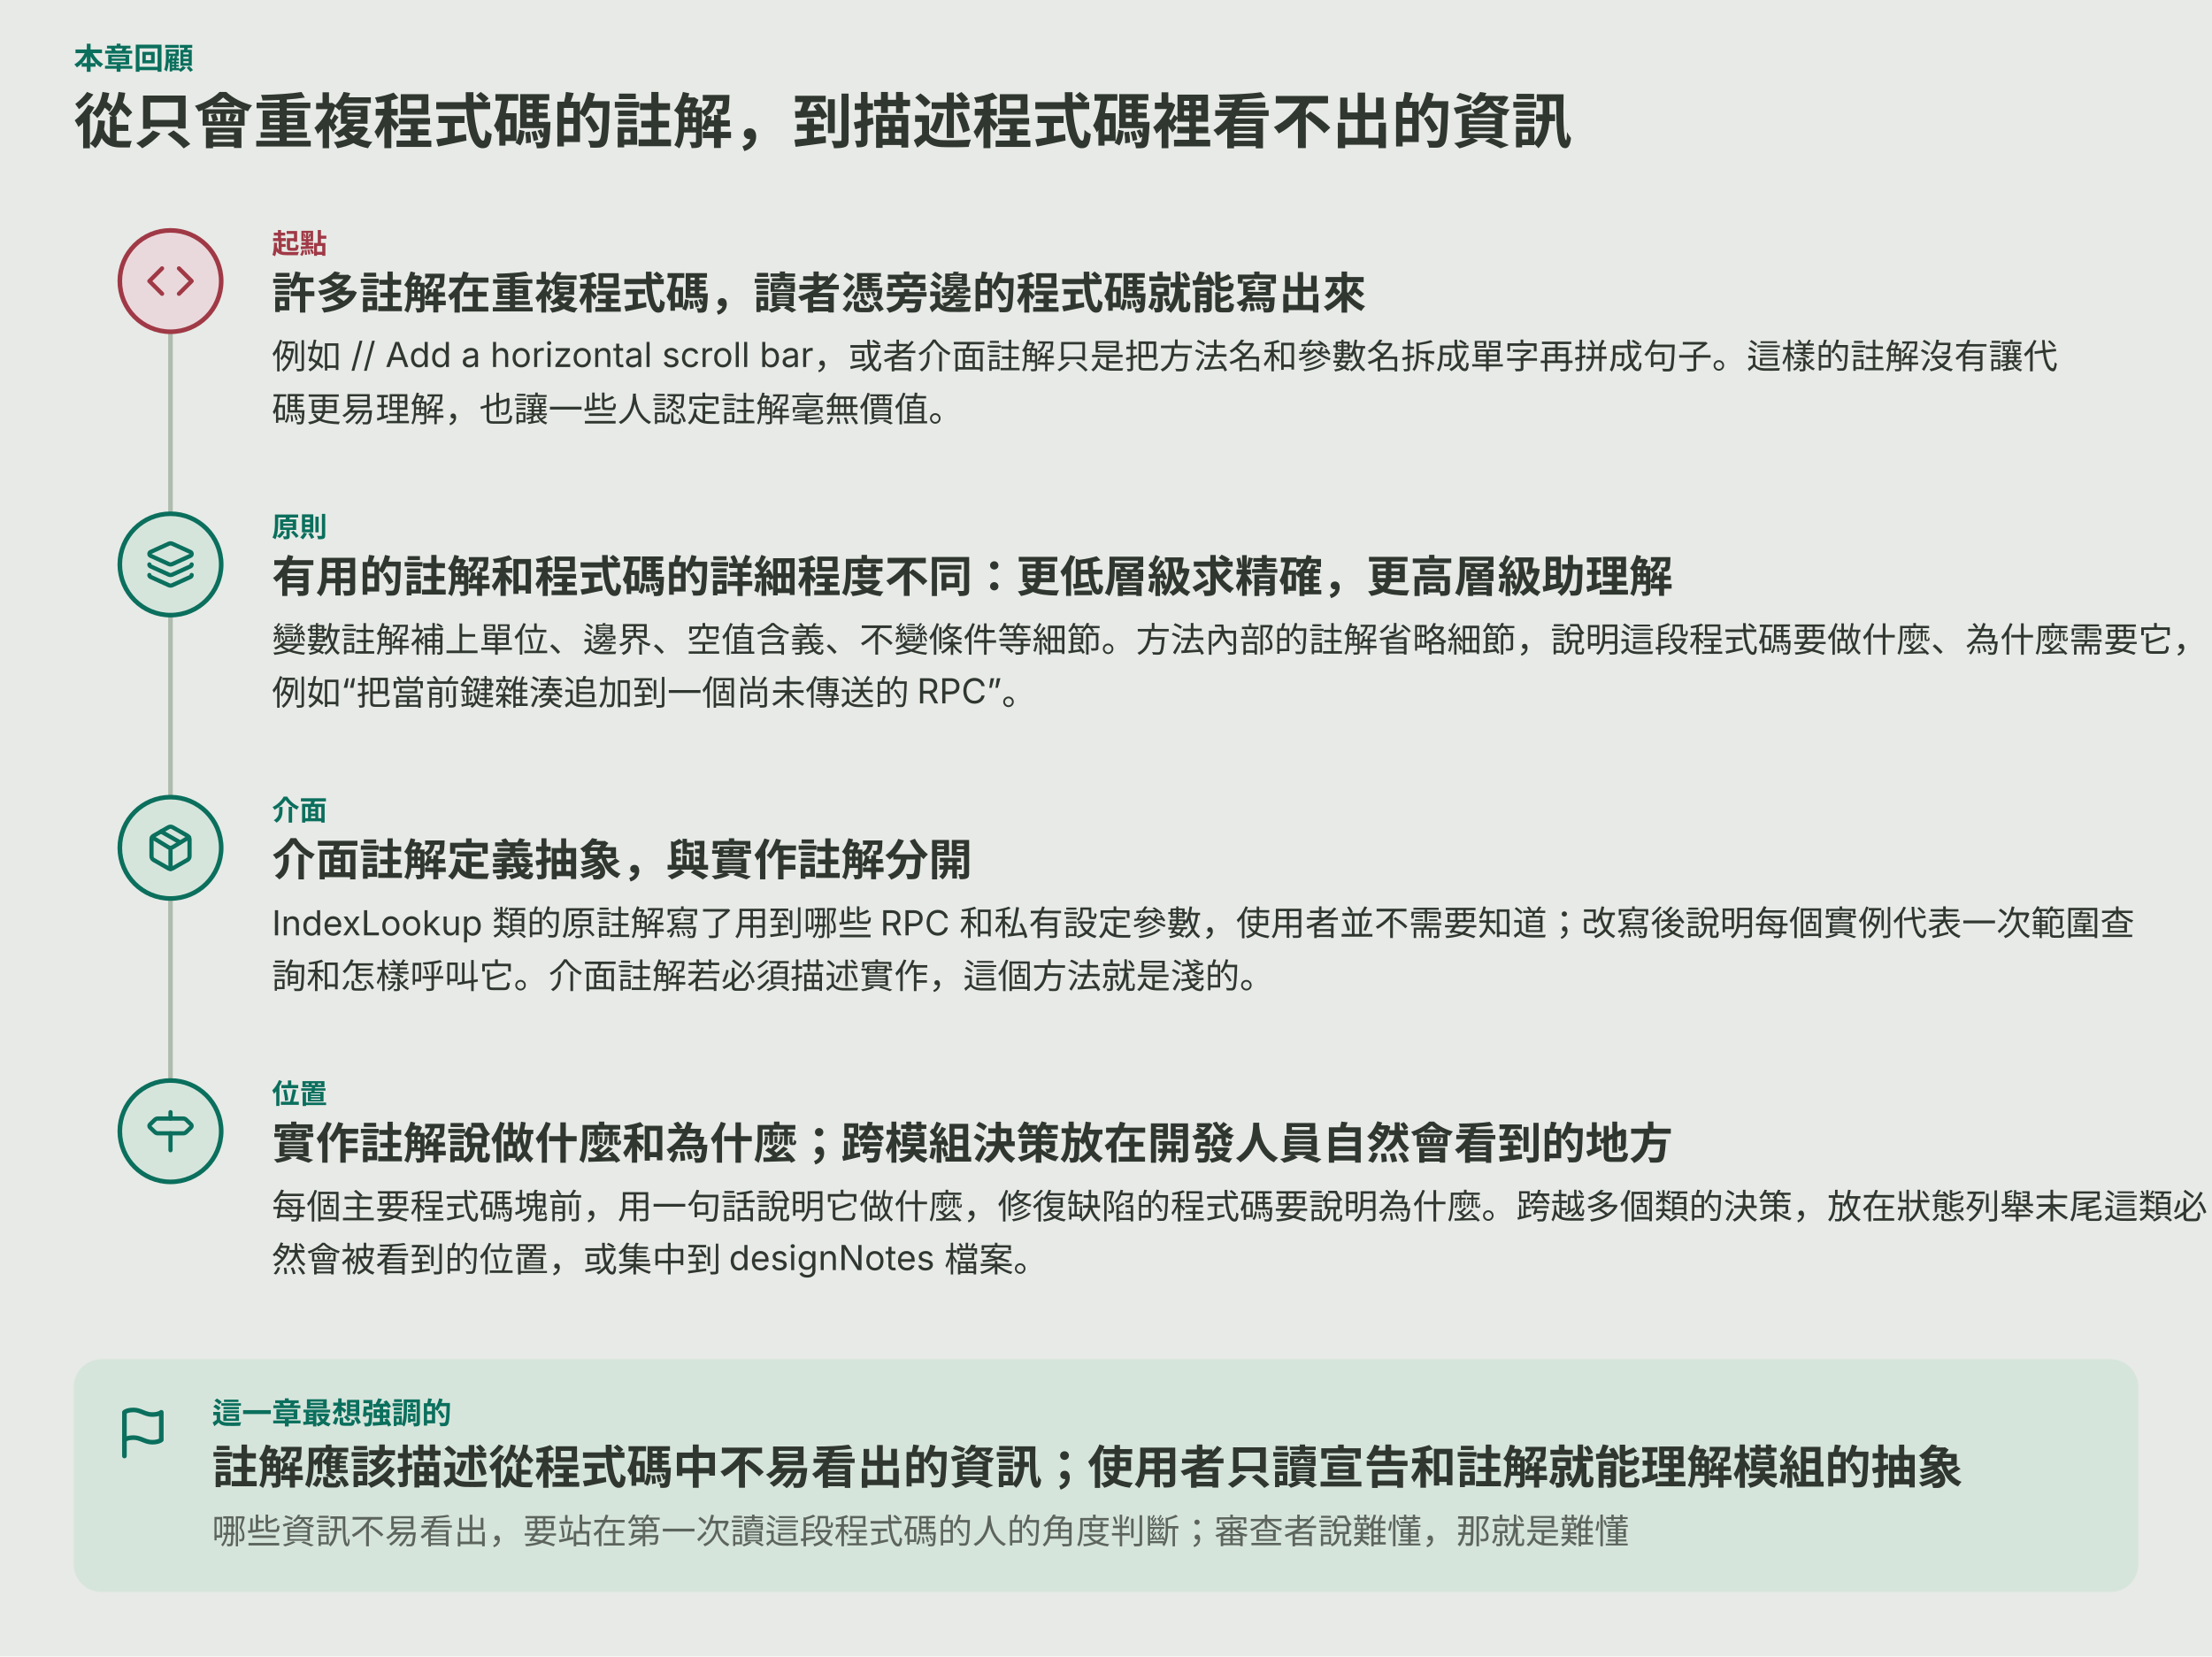
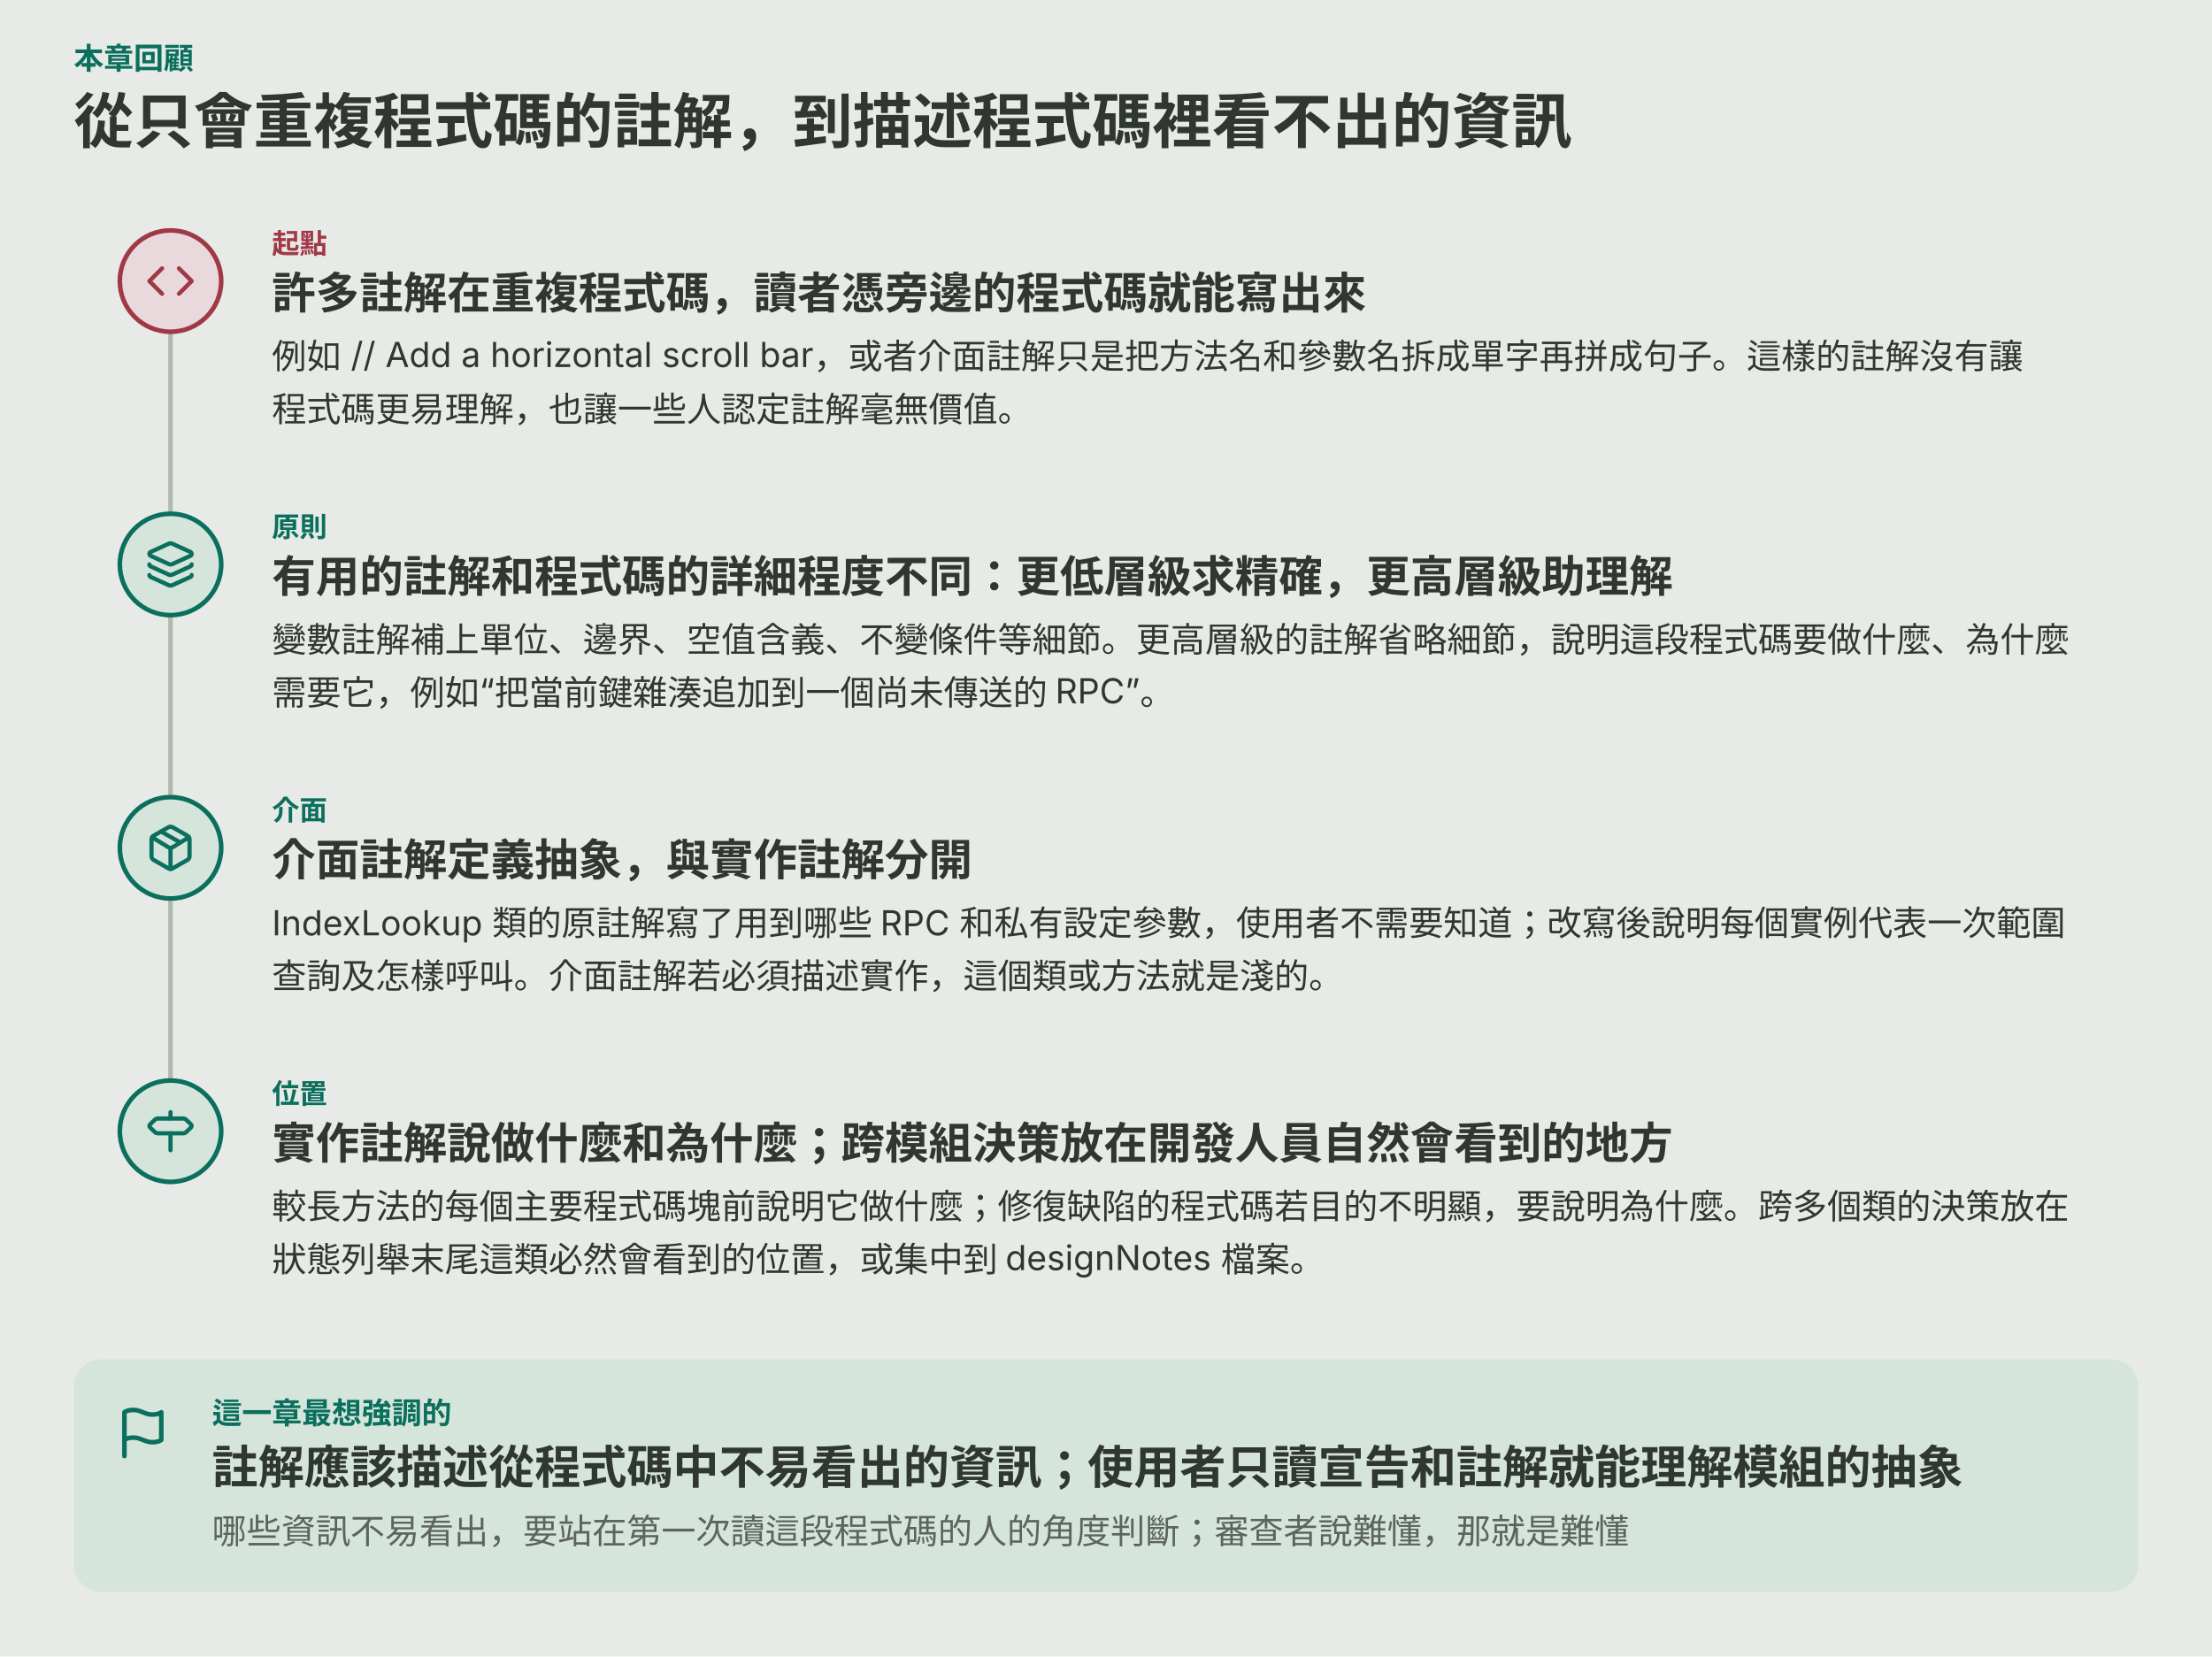
<svg xmlns="http://www.w3.org/2000/svg" viewBox="0 0 960 719" role="img" aria-labelledby="ch13-story-title ch13-story-desc">
  <rect width="960" height="719" fill="var(--diagram-bg,#e7eae6)" />
  <g font-family="system-ui,-apple-system,'PingFang SC','Microsoft YaHei',sans-serif" fill="var(--diagram-ink,#303630)">
    <text x="32.0" y="30.0" font-size="13" font-weight="600" fill="var(--diagram-primary,#0b6f5d)">本章回顧</text>
    <path d="M74 144 V 469" fill="none" stroke="var(--diagram-line,#aebbad)" stroke-width="2" />
    <text x="32.0" y="62.0" font-size="26" font-weight="600">從只會重複程式碼的註解，到描述程式碼裡看不出的資訊</text>
    <circle cx="74.0" cy="122.0" r="22" fill="var(--diagram-danger-soft,#ead9dc)" stroke="var(--diagram-danger,#a03946)" stroke-width="2" />
    <g transform="translate(63.0,111.0) scale(0.917)" fill="none" stroke="var(--diagram-danger,#a03946)" stroke-width="2" stroke-linecap="round" stroke-linejoin="round">
      <polyline points="16 18 22 12 16 6" />
      <polyline points="8 6 2 12 8 18" />
    </g>
    <text x="118.0" y="110.0" font-size="12" font-weight="600" fill="var(--diagram-danger,#a03946)">起點</text>
    <text x="118.0" y="134.0" font-size="19" font-weight="600">許多註解在重複程式碼，讀者憑旁邊的程式碼就能寫出來</text>
-     <text x="118.0" y="160.0" font-size="15">例如 // Add a horizontal scroll bar，或者介面註解只是把方法名和參數名拆成單字再拼成句子。這樣的註解沒有讓代</text>
-     <text x="118.0" y="183.0" font-size="15">碼更易理解，也讓一些人認定註解毫無價值。</text>
+     <text x="118.0" y="160.0" font-size="15">例如 // Add a horizontal scroll bar，或者介面註解只是把方法名和參數名拆成單字再拼成句子。這樣的註解沒有讓</text>
+     <text x="118.0" y="183.0" font-size="15">程式碼更易理解，也讓一些人認定註解毫無價值。</text>
    <circle cx="74.0" cy="245.0" r="22" fill="var(--diagram-primary-soft,#d6e5dc)" stroke="var(--diagram-primary,#0b6f5d)" stroke-width="2" />
    <g transform="translate(63.0,234.0) scale(0.917)" fill="none" stroke="var(--diagram-primary,#0b6f5d)" stroke-width="2" stroke-linecap="round" stroke-linejoin="round">
      <path d="M12.83 2.18a2 2 0 0 0-1.66 0L2.6 6.08a1 1 0 0 0 0 1.83l8.58 3.91a2 2 0 0 0 1.66 0l8.58-3.9a1 1 0 0 0 0-1.83z" />
      <path d="M2 12a1 1 0 0 0 .58.91l8.6 3.91a2 2 0 0 0 1.65 0l8.58-3.9A1 1 0 0 0 22 12" />
      <path d="M2 17a1 1 0 0 0 .58.91l8.6 3.91a2 2 0 0 0 1.65 0l8.58-3.9A1 1 0 0 0 22 17" />
    </g>
    <text x="118.0" y="233.0" font-size="12" font-weight="600" fill="var(--diagram-primary,#0b6f5d)">原則</text>
    <text x="118.0" y="257.0" font-size="19" font-weight="600">有用的註解和程式碼的詳細程度不同：更低層級求精確，更高層級助理解</text>
-     <text x="118.0" y="283.0" font-size="15">變數註解補上單位、邊界、空值含義、不變條件等細節。方法內部的註解省略細節，說明這段程式碼要做什麼、為什麼需要它，</text>
-     <text x="118.0" y="306.0" font-size="15">例如“把當前鍵雜湊追加到一個尚未傳送的 RPC”。</text>
+     <text x="118.0" y="283.0" font-size="15">變數註解補上單位、邊界、空值含義、不變條件等細節。更高層級的註解省略細節，說明這段程式碼要做什麼、為什麼</text>
+     <text x="118.0" y="306.0" font-size="15">需要它，例如“把當前鍵雜湊追加到一個尚未傳送的 RPC”。</text>
    <circle cx="74.0" cy="368.0" r="22" fill="var(--diagram-primary-soft,#d6e5dc)" stroke="var(--diagram-primary,#0b6f5d)" stroke-width="2" />
    <g transform="translate(63.0,357.0) scale(0.917)" fill="none" stroke="var(--diagram-primary,#0b6f5d)" stroke-width="2" stroke-linecap="round" stroke-linejoin="round">
      <path d="M11 21.73a2 2 0 0 0 2 0l7-4A2 2 0 0 0 21 16V8a2 2 0 0 0-1-1.73l-7-4a2 2 0 0 0-2 0l-7 4A2 2 0 0 0 3 8v8a2 2 0 0 0 1 1.73z" />
      <path d="M12 22V12" />
      <path d="m3.3 7 7.703 4.734a2 2 0 0 0 1.994 0L20.7 7" />
      <path d="m7.5 4.27 9 5.15" />
    </g>
    <text x="118.0" y="356.0" font-size="12" font-weight="600" fill="var(--diagram-primary,#0b6f5d)">介面</text>
    <text x="118.0" y="380.0" font-size="19" font-weight="600">介面註解定義抽象，與實作註解分開</text>
-     <text x="118.0" y="406.0" font-size="15">IndexLookup 類的原註解寫了用到哪些 RPC 和私有設定參數，使用者並不需要知道；改寫後說明每個實例代表一次範圍查</text>
-     <text x="118.0" y="429.0" font-size="15">詢和怎樣呼叫它。介面註解若必須描述實作，這個方法就是淺的。</text>
+     <text x="118.0" y="406.0" font-size="15">IndexLookup 類的原註解寫了用到哪些 RPC 和私有設定參數，使用者不需要知道；改寫後說明每個實例代表一次範圍</text>
+     <text x="118.0" y="429.0" font-size="15">查詢及怎樣呼叫。介面註解若必須描述實作，這個類或方法就是淺的。</text>
    <circle cx="74.0" cy="491.0" r="22" fill="var(--diagram-primary-soft,#d6e5dc)" stroke="var(--diagram-primary,#0b6f5d)" stroke-width="2" />
    <g transform="translate(63.0,480.0) scale(0.917)" fill="none" stroke="var(--diagram-primary,#0b6f5d)" stroke-width="2" stroke-linecap="round" stroke-linejoin="round">
      <path d="M12 13v8" />
      <path d="M12 3v3" />
      <path d="M18 6a2 2 0 0 1 1.387.56l2.307 2.22a1 1 0 0 1 0 1.44l-2.307 2.22A2 2 0 0 1 18 13H6a2 2 0 0 1-1.387-.56l-2.306-2.22a1 1 0 0 1 0-1.44l2.306-2.22A2 2 0 0 1 6 6z" />
    </g>
    <text x="118.0" y="479.0" font-size="12" font-weight="600" fill="var(--diagram-primary,#0b6f5d)">位置</text>
    <text x="118.0" y="503.0" font-size="19" font-weight="600">實作註解說做什麼和為什麼；跨模組決策放在開發人員自然會看到的地方</text>
-     <text x="118.0" y="529.0" font-size="15">每個主要程式碼塊前，用一句話說明它做什麼，修復缺陷的程式碼要說明為什麼。跨越多個類的決策，放在狀態列舉末尾這類必</text>
-     <text x="118.0" y="552.0" font-size="15">然會被看到的位置，或集中到 designNotes 檔案。</text>
+     <text x="118.0" y="529.0" font-size="15">較長方法的每個主要程式碼塊前說明它做什麼；修復缺陷的程式碼若目的不明顯，要說明為什麼。跨多個類的決策放在</text>
+     <text x="118.0" y="552.0" font-size="15">狀態列舉末尾這類必然會看到的位置，或集中到 designNotes 檔案。</text>
    <rect x="32.0" y="590.0" width="896.0" height="101.0" rx="12" fill="var(--diagram-primary-soft,#d6e5dc)" />
    <g transform="translate(50.0,610.0) scale(1.000)" fill="none" stroke="var(--diagram-primary,#0b6f5d)" stroke-width="2" stroke-linecap="round" stroke-linejoin="round">
      <path d="M4 15s1-1 4-1 5 2 8 2 4-1 4-1V3s-1 1-4 1-5-2-8-2-4 1-4 1z" />
      <line x1="4" x2="4" y1="22" y2="15" />
    </g>
    <text x="92.0" y="618.0" font-size="13" font-weight="600" fill="var(--diagram-primary,#0b6f5d)">這一章最想強調的</text>
    <text x="92.0" y="644.0" font-size="20" font-weight="600">註解應該描述從程式碼中不易看出的資訊；使用者只讀宣告和註解就能理解模組的抽象</text>
    <text x="92.0" y="670.0" font-size="15" fill="var(--diagram-muted,#5c645d)">哪些資訊不易看出，要站在第一次讀這段程式碼的人的角度判斷；審查者說難懂，那就是難懂</text>
  </g>
</svg>
